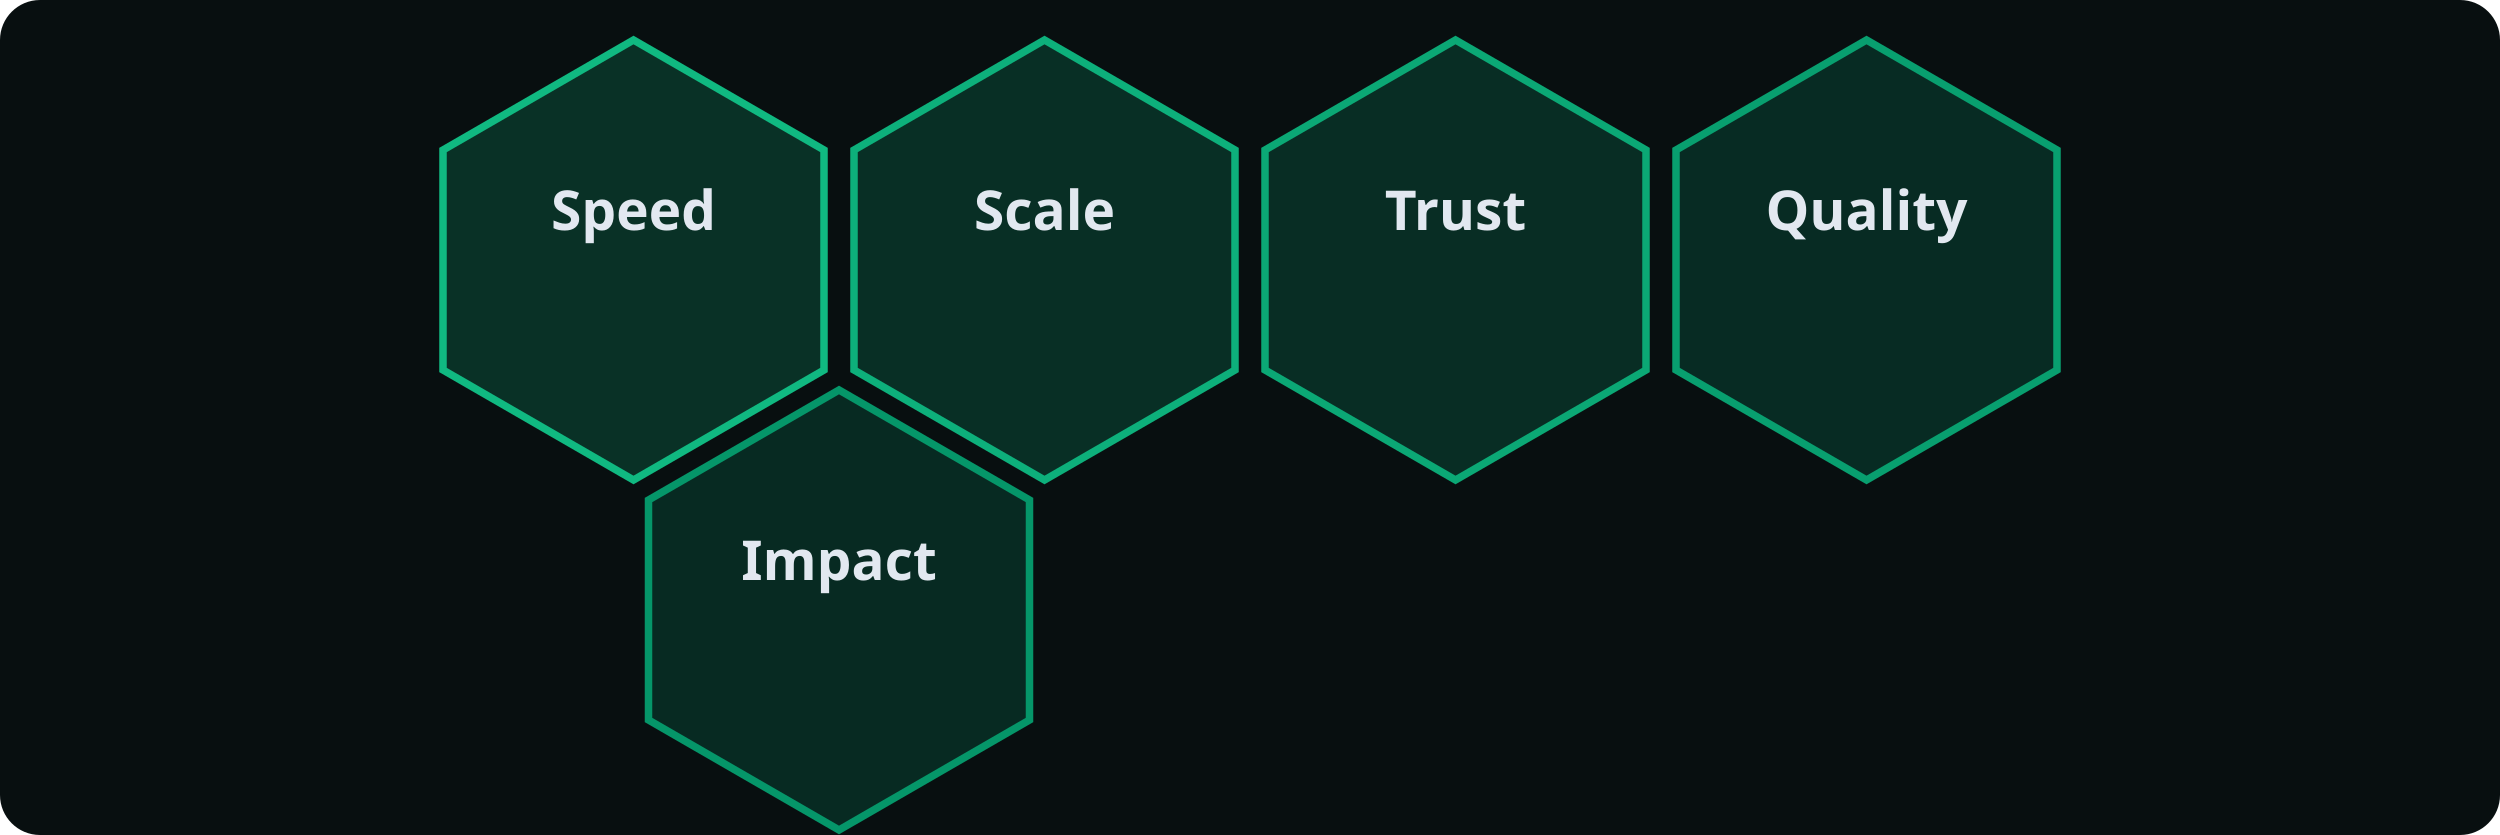
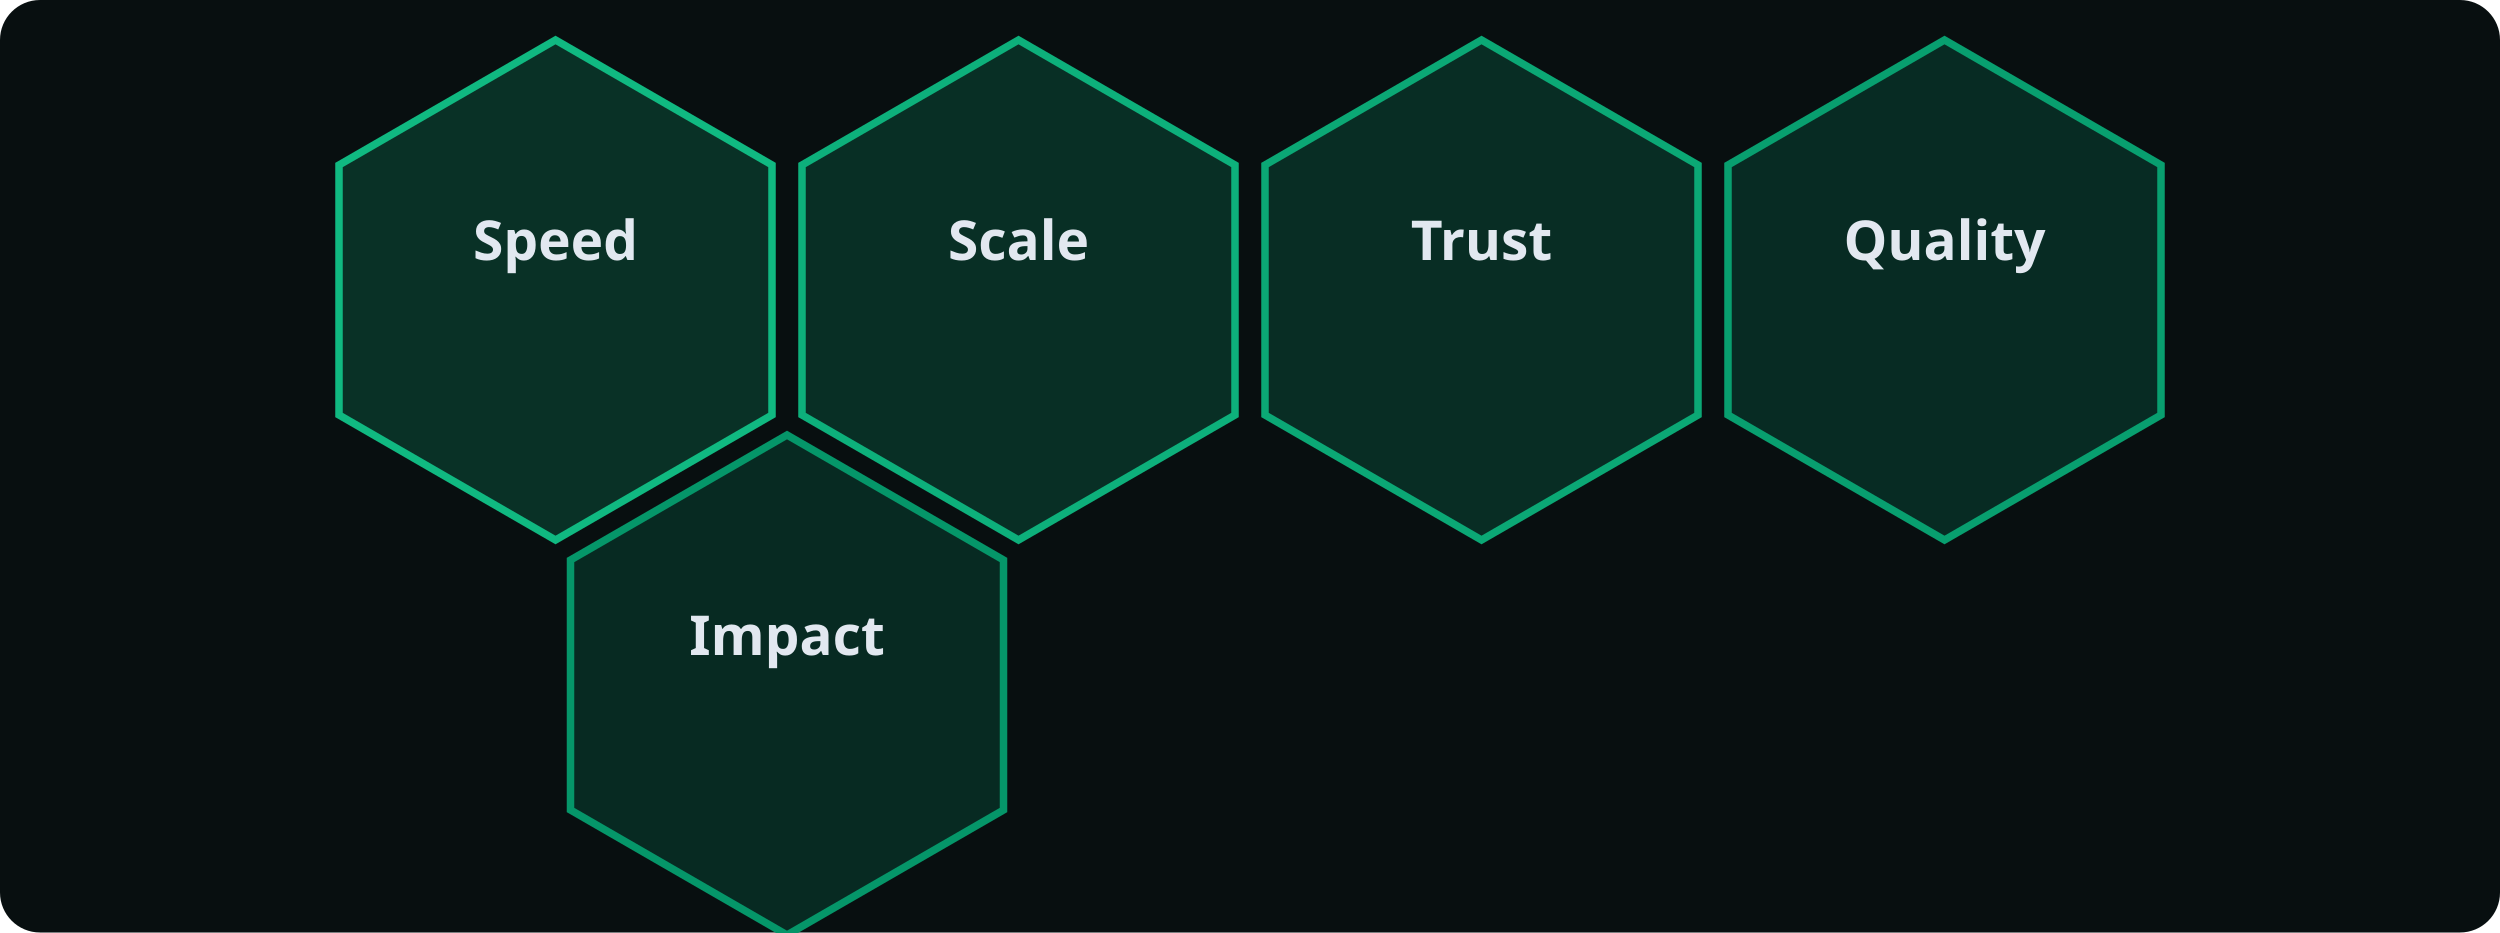
- <svg xmlns="http://www.w3.org/2000/svg" viewBox="0 0 500 167" style="width:100%;height:auto">
-   <rect width="500" height="167" fill="#080f10" rx="8" />
-   <polygon points="164.8,74.0 126.7,96.0 88.6,74.0 88.6,30.0 126.7,8.0 164.8,30.0" fill="#10b98133" stroke="#10b981" stroke-width="1.5" />
-   <text x="126.7" y="46.0" text-anchor="middle" font-size="11" fill="#e2e8f0" font-family="system-ui,sans-serif" font-weight="700">Speed</text>
-   <polygon points="247.0,74.0 208.9,96.0 170.8,74.0 170.8,30.0 208.9,8.0 247.0,30.0" fill="#0db07b33" stroke="#0db07b" stroke-width="1.5" />
-   <text x="208.9" y="46.0" text-anchor="middle" font-size="11" fill="#e2e8f0" font-family="system-ui,sans-serif" font-weight="700">Scale</text>
-   <polygon points="329.2,74.0 291.1,96.0 253.0,74.0 253.0,30.0 291.1,8.0 329.2,30.0" fill="#0ba87533" stroke="#0ba875" stroke-width="1.5" />
-   <text x="291.1" y="46.0" text-anchor="middle" font-size="11" fill="#e2e8f0" font-family="system-ui,sans-serif" font-weight="700">Trust</text>
-   <polygon points="411.4,74.0 373.3,96.0 335.2,74.0 335.2,30.0 373.3,8.0 411.4,30.0" fill="#089f6f33" stroke="#089f6f" stroke-width="1.5" />
-   <text x="373.3" y="46.0" text-anchor="middle" font-size="11" fill="#e2e8f0" font-family="system-ui,sans-serif" font-weight="700">Quality</text>
-   <polygon points="205.9,144.0 167.8,166.0 129.7,144.0 129.7,100.0 167.8,78.0 205.9,100.0" fill="#05966933" stroke="#059669" stroke-width="1.5" />
-   <text x="167.8" y="116.0" text-anchor="middle" font-size="11" fill="#e2e8f0" font-family="system-ui,sans-serif" font-weight="700">Impact</text>
+ <svg xmlns="http://www.w3.org/2000/svg" viewBox="0 0 500 186.5" style="width:100%;height:auto">
+   <rect width="500" height="186.5" fill="#080f10" rx="8" />
+   <polygon points="154.4,83.0 111.1,108.0 67.8,83.0 67.8,33.0 111.1,8.0 154.4,33.0" fill="#10b98133" stroke="#10b981" stroke-width="1.5" />
+   <text x="111.1" y="52.0" text-anchor="middle" font-size="11" fill="#e2e8f0" font-family="system-ui,sans-serif" font-weight="700">Speed</text>
+   <polygon points="247.0,83.0 203.7,108.0 160.4,83.0 160.4,33.0 203.7,8.0 247.0,33.0" fill="#0db07b33" stroke="#0db07b" stroke-width="1.5" />
+   <text x="203.7" y="52.0" text-anchor="middle" font-size="11" fill="#e2e8f0" font-family="system-ui,sans-serif" font-weight="700">Scale</text>
+   <polygon points="339.6,83.0 296.3,108.0 253.0,83.0 253.0,33.0 296.3,8.0 339.6,33.0" fill="#0ba87533" stroke="#0ba875" stroke-width="1.5" />
+   <text x="296.3" y="52.0" text-anchor="middle" font-size="11" fill="#e2e8f0" font-family="system-ui,sans-serif" font-weight="700">Trust</text>
+   <polygon points="432.2,83.0 388.9,108.0 345.6,83.0 345.6,33.0 388.9,8.0 432.2,33.0" fill="#089f6f33" stroke="#089f6f" stroke-width="1.5" />
+   <text x="388.9" y="52.0" text-anchor="middle" font-size="11" fill="#e2e8f0" font-family="system-ui,sans-serif" font-weight="700">Quality</text>
+   <polygon points="200.7,162.0 157.4,187.0 114.1,162.0 114.1,112.0 157.4,87.0 200.7,112.0" fill="#05966933" stroke="#059669" stroke-width="1.5" />
+   <text x="157.4" y="131.0" text-anchor="middle" font-size="11" fill="#e2e8f0" font-family="system-ui,sans-serif" font-weight="700">Impact</text>
</svg>
